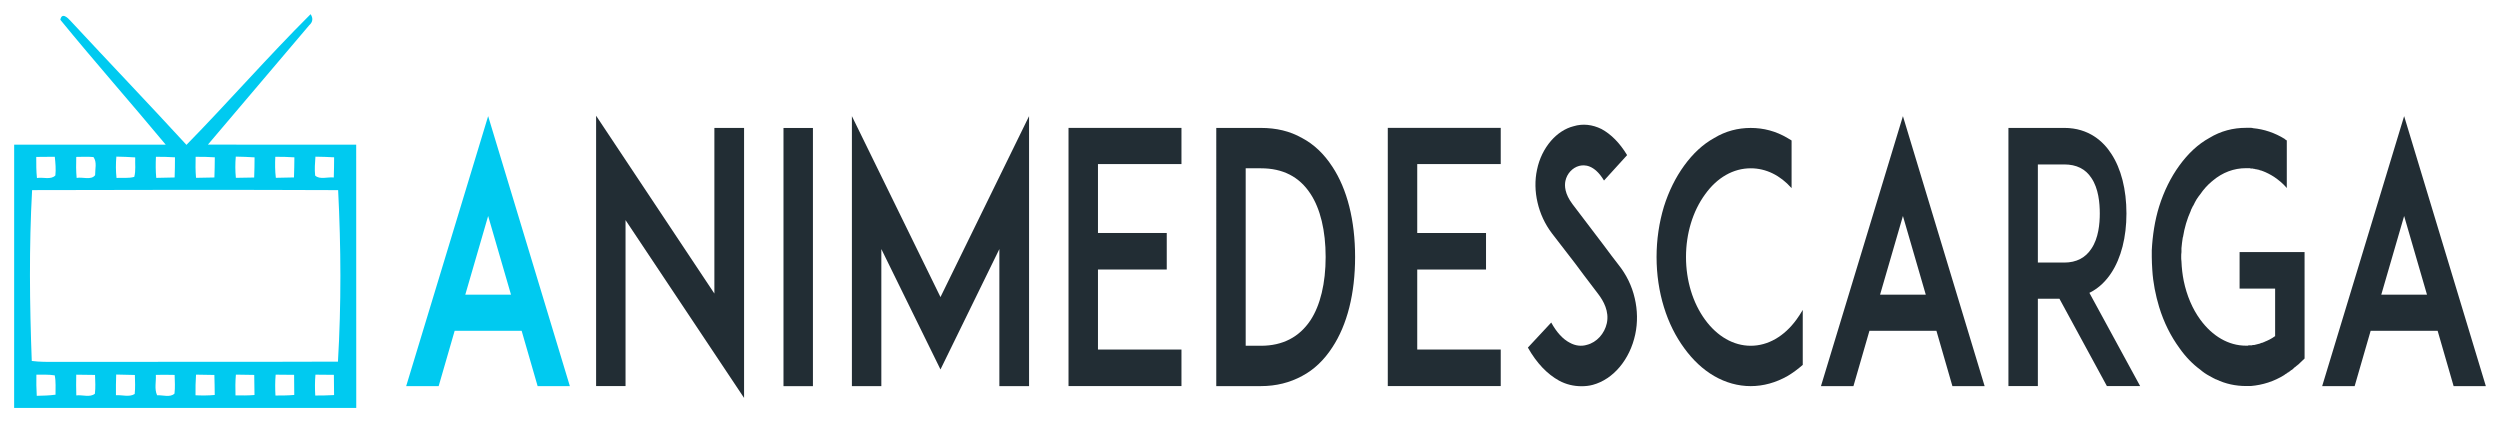
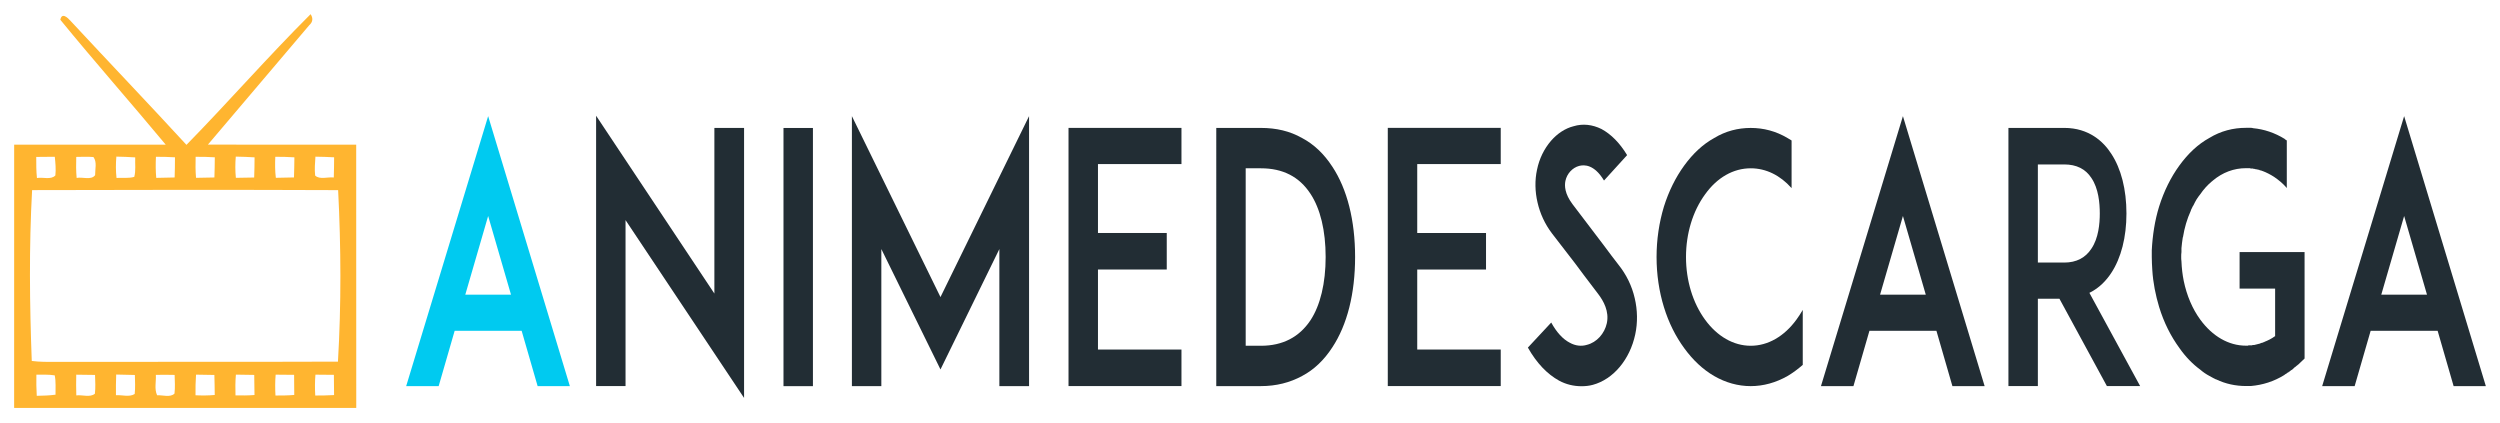
<svg xmlns="http://www.w3.org/2000/svg" width="176.62mm" height="29.818mm" version="1.1" viewBox="0 0 176.622 29.818">
  <g transform="translate(-7.9563 -121.07)">
-     <g transform="matrix(.68005 0 -.10283 1.4705 0 0)" fill="#00caf0" stroke-width=".868" aria-label="ANIMEDESCARGA">
+     <g transform="matrix(.68005 0 -.10283 1.4705 0 0)" fill="#ffb530" stroke-width=".868" aria-label="ANIMEDESCARGA">
      <g transform="matrix(1.2559 0 .12039 .79625 0 0)" stroke-width=".683" aria-label="ANIMEDESCARGA">
        <path d="m53.79 126.7h2.666l-6.76-16.292-6.781 16.292h2.687l1.323-3.338h5.543zm-5.984-5.522 1.89-4.745 1.89 4.745z" fill="#00caf0" />
        <g fill="#222d34">
          <path d="m70.866 127.41v-16.292h-2.456v9.994l-9.784-10.729v16.313h2.435v-10.015z" />
          <path d="m76.562 126.7v-15.578h-2.435v15.578z" />
          <path d="m94.44 126.7v-16.292l-7.327 10.917-7.327-10.917v16.292h2.435v-8.272l4.892 7.264 4.871-7.264v8.272z" />
          <path d="m100.14 113.3h6.907v-2.183h-9.343v15.578h9.343v-2.204h-6.907v-4.829h5.69v-2.204h-5.69z" />
          <path d="m119.52 113.45c-0.672-0.756-1.512-1.344-2.498-1.722-1.008-0.42-2.142-0.609-3.401-0.609h-3.695v15.578h3.695c1.26 0 2.393-0.21 3.401-0.609 0.987-0.378 1.827-0.966 2.498-1.722 1.239-1.365 1.89-3.254 1.89-5.459s-0.651-4.094-1.89-5.459zm-1.806 9.28c-0.924 1.008-2.288 1.533-4.094 1.533h-1.26v-10.708h1.26c1.806 0 3.17 0.504 4.094 1.533 0.819 0.903 1.26 2.225 1.26 3.821 0 1.575-0.441 2.918-1.26 3.821z" />
          <path d="m126.55 113.3h6.907v-2.183h-9.343v15.578h9.343v-2.204h-6.907v-4.829h5.69v-2.204h-5.69z" />
          <path d="m144.54 121.39c-0.231-0.735-0.693-1.428-1.365-2.037-0.336-0.315-0.798-0.756-1.176-1.134l-2.603-2.498c-0.651-0.63-0.672-1.113-0.588-1.407 0.126-0.441 0.588-0.798 1.134-0.903 0.441-0.084 1.26-0.084 2.058 0.882l1.911-1.533c-0.609-0.735-1.323-1.26-2.12-1.575-0.756-0.273-1.554-0.336-2.309-0.168-0.693 0.126-1.344 0.441-1.869 0.882-0.567 0.483-0.966 1.071-1.155 1.743-0.189 0.63-0.168 1.323 0.042 1.974 0.21 0.672 0.609 1.302 1.197 1.869l1.911 1.806c0.084 0.084 1.218 1.197 1.911 1.848 0.441 0.42 0.924 1.05 0.714 1.764-0.189 0.63-0.84 1.155-1.638 1.302-0.462 0.105-0.966 0.063-1.428-0.126-0.567-0.21-1.092-0.63-1.533-1.218l-1.932 1.512c0.735 0.945 1.596 1.596 2.582 1.995 0.588 0.231 1.218 0.336 1.848 0.336 0.315 0 0.63-0.021 0.945-0.084 1.701-0.336 3.065-1.533 3.506-3.044 0.21-0.714 0.189-1.47-0.042-2.183z" />
          <path d="m158.44 122.1c-0.168 0.21-0.336 0.399-0.525 0.588-1.008 1.008-2.352 1.575-3.779 1.575s-2.771-0.567-3.779-1.575-1.575-2.352-1.575-3.779 0.567-2.771 1.575-3.779c1.008-1.029 2.352-1.575 3.779-1.575 1.26 0 2.435 0.42 3.38 1.197v-2.876c-0.105-0.042-0.231-0.105-0.336-0.147-0.966-0.42-1.994-0.609-3.044-0.609s-2.079 0.189-3.023 0.609c-0.945 0.378-1.764 0.945-2.477 1.659-0.714 0.714-1.281 1.554-1.68 2.477-0.399 0.966-0.609 1.994-0.609 3.044s0.21 2.079 0.609 3.023c0.399 0.945 0.966 1.764 1.68 2.477 0.714 0.714 1.533 1.281 2.477 1.68 0.945 0.399 1.974 0.609 3.023 0.609s2.079-0.21 3.044-0.609c0.441-0.189 0.861-0.42 1.26-0.672z" />
          <path d="m170.82 126.7h2.666l-6.76-16.292-6.781 16.292h2.687l1.323-3.338h5.543zm-5.984-5.522 1.89-4.745 1.89 4.745z" />
          <path d="m182.15 121.07c0.84-0.294 1.428-0.777 1.806-1.197 0.819-0.903 1.26-2.163 1.26-3.59 0-1.449-0.441-2.708-1.26-3.611-0.63-0.714-1.827-1.554-3.884-1.554h-4.619v15.578h2.435v-5.27h1.785l3.926 5.27h2.75zm-4.262-1.827v-5.921h2.183c1.008 0 1.764 0.273 2.247 0.819 0.588 0.63 0.693 1.512 0.693 2.142 0 0.609-0.105 1.491-0.693 2.12-0.483 0.546-1.239 0.84-2.247 0.84z" />
          <path d="m199.95 118.61h-5.375v2.204h2.939v2.876h-0.021c-0.273 0.147-0.567 0.252-0.861 0.336 0 0-0.021 0.021-0.042 0.021s-0.063 0-0.084 0.021c-0.021 0-0.042 0-0.063 0.021h-0.063c-0.021 0.021-0.063 0.021-0.084 0.021-0.021 0.021-0.021 0.021-0.042 0.021-0.147 0.021-0.315 0.063-0.462 0.084h-0.042-0.084c-0.021 0-0.042 0-0.042 0.021h-0.105-0.063-0.063-0.084c-0.021 0.021-0.042 0.021-0.063 0.021h-0.147c-1.428 0-2.771-0.567-3.779-1.575-0.651-0.651-1.113-1.449-1.365-2.33-0.105-0.378-0.168-0.777-0.189-1.176-0.021-0.105-0.021-0.189-0.021-0.273 0-0.105 0-0.189 0.021-0.294v-0.231c0.021-0.21 0.063-0.42 0.105-0.63 0-0.021 0-0.021 0.021-0.042 0.126-0.567 0.336-1.092 0.651-1.596 0-0.021 0.021-0.063 0.042-0.084 0.042-0.063 0.084-0.126 0.126-0.189l0.042-0.042c0.084-0.126 0.168-0.252 0.273-0.378 0.021 0 0.021-0.021 0.021-0.021 0.084-0.105 0.189-0.189 0.273-0.273 0.273-0.294 0.588-0.546 0.924-0.756 0.042-0.021 0.084-0.042 0.105-0.063 0.819-0.504 1.764-0.756 2.75-0.756h0.147 0.042 0.084 0.063c0.021 0 0.042 0.021 0.063 0.021h0.126 0.063c0.021 0.021 0.063 0.021 0.084 0.021h0.042c0.021 0 0.063 0.021 0.084 0.021h0.042c0.084 0.021 0.189 0.021 0.273 0.042 0.021 0.021 0.042 0.021 0.042 0.021 0.042 0 0.063 0 0.084 0.021h0.063c0.021 0.021 0.042 0.021 0.063 0.021 0.315 0.084 0.651 0.21 0.966 0.357 0.378 0.189 0.735 0.399 1.05 0.672v-2.876h-0.021c-0.042-0.021-0.084-0.042-0.126-0.063-0.021 0-0.021-0.021-0.021-0.021-0.84-0.378-1.722-0.588-2.624-0.651-0.063-0.021-0.126-0.021-0.189-0.021h-0.021-0.168-0.021-0.189c-1.05 0-2.079 0.189-3.023 0.609-0.945 0.378-1.764 0.945-2.477 1.659-0.714 0.714-1.281 1.554-1.68 2.477-0.357 0.84-0.546 1.743-0.609 2.645v0.399c0 0.252 0.021 0.525 0.042 0.777 0.063 0.777 0.273 1.533 0.567 2.247 0.399 0.945 0.966 1.764 1.68 2.477 0.504 0.525 1.092 0.966 1.722 1.302 0.231 0.147 0.483 0.273 0.756 0.378 0.105 0.042 0.21 0.084 0.315 0.126 0.084 0.021 0.147 0.063 0.231 0.084h0.021c0.777 0.273 1.617 0.399 2.456 0.399h0.189 0.021 0.168 0.021c0.987-0.063 1.911-0.273 2.792-0.672l0.021-0.021c0.042-0.021 0.105-0.042 0.147-0.063 0.042-0.021 0.084-0.042 0.105-0.063h0.042l0.042-0.042c0.042 0 0.084-0.021 0.105-0.042 0.021-0.021 0.042-0.021 0.063-0.042 0.042-0.021 0.063-0.021 0.105-0.042 0.021-0.021 0.042-0.021 0.063-0.042s0.042-0.021 0.063-0.042c0.042-0.021 0.063-0.042 0.084-0.063 0.042 0 0.063-0.021 0.084-0.042 0.021 0 0.042-0.021 0.063-0.042 0.021 0 0.063-0.021 0.084-0.042s0.021-0.021 0.042-0.021l0.546-0.378v-4.22z" />
          <path d="m212.28 126.7h2.666l-6.76-16.292-6.781 16.292h2.687l1.323-3.338h5.543zm-5.984-5.522 1.89-4.745 1.89 4.745z" />
        </g>
      </g>
      <path d="m30.561 83.283c0.097-0.37 0.747-0.105 1.087 0.061 4.292 1.989 8.652 3.949 12.924 5.948 4.058-2.064 7.828-4.238 11.946-6.278 0.308 0.188 0.292 0.376-0.051 0.525-3.218 1.916-6.44 3.829-9.668 5.741 5.137 0.007 10.272 0.001 15.405 0.002 0.64 4.216 1.281 8.432 1.919 12.649-11.846-9.7e-4 -23.693-9.7e-4 -35.542-9.7e-4 -0.634-4.216-1.272-8.431-1.909-12.647 5.247 0 10.498-0.001 15.745 0-3.92-2.011-7.973-3.977-11.857-6.001m-1.506 6.59c0.048 0.337 0.099 0.676 0.226 1.013 0.606-0.054 1.462 0.102 1.896-0.124 0.025-0.299-0.084-0.6-0.196-0.897-0.642 0.001-1.284 0.002-1.926 0.008m4.157 0c0.025 0.336 0.076 0.673 0.194 1.009 0.595-0.059 1.526 0.124 1.898-0.133-0.052-0.282 0.121-0.633-0.307-0.871-0.598-0.022-1.191-9e-3 -1.785-0.006m4.164-0.014c-0.012 0.34 0.037 0.684 0.171 1.024 0.608-0.018 1.257 0.029 1.837-0.051 0.132-0.304-0.028-0.625-0.043-0.936-0.655-0.022-1.308-0.03-1.965-0.037m4.113 0.008c0.016 0.337 0.067 0.676 0.185 1.013 0.635-0.005 1.274-0.008 1.908-0.019-0.02-0.322-0.066-0.646-0.112-0.969-0.661-0.019-1.323-0.025-1.982-0.025m4.125 0.002c0.029 0.337 0.08 0.673 0.194 1.009 0.636-0.002 1.271-0.007 1.906-0.017-0.02-0.323-0.063-0.646-0.105-0.969-0.665-0.021-1.33-0.025-1.994-0.024m4.168-9e-3c-0.012 0.339 0.039 0.68 0.164 1.019 0.632-0.002 1.265-0.007 1.899-0.015-0.017-0.323-0.063-0.647-0.105-0.969-0.652-0.021-1.308-0.028-1.958-0.035m4.107 0.008c0.019 0.337 0.067 0.676 0.21 1.01 0.626-0.005 1.255-0.008 1.88-0.018-0.02-0.322-0.062-0.644-0.102-0.966-0.665-0.021-1.327-0.026-1.988-0.026m4.168-0.006c0.001 0.301-0.01 0.605 0.108 0.907 0.509 0.209 1.319 0.059 1.951 0.094-0.023-0.323-0.069-0.647-0.112-0.97-0.651-0.018-1.301-0.025-1.948-0.03m-29.19 1.606c0.089 2.733 0.57 5.474 1.206 8.208 0.85 0.05 1.702 0.048 2.548 0.044 9.755-0.009 19.511 0.007 29.266-0.011-0.065-2.743-0.51-5.496-1.227-8.24-10.599-0.019-21.198-0.017-31.793-0.001m1.786 8.867c0.038 0.339 0.093 0.677 0.192 1.016 0.651-5e-3 1.302-0.014 1.941-0.054-0.056-0.31-0.04-0.623-0.223-0.929-0.637-0.047-1.274-0.03-1.91-0.033m4.141 9.9e-4c0.034 0.332 0.084 0.664 0.157 0.995 0.615-0.037 1.445 0.112 1.918-0.08 0.034-0.3-0.056-0.603-0.121-0.903-0.653-8e-3 -1.306-0.011-1.954-0.012m4.149-6e-3c0.021 0.33 0.068 0.661 0.125 0.992 0.63-0.021 1.402 0.104 1.938-0.058 0.027-0.304-0.057-0.61-0.119-0.914-0.65-0.011-1.297-0.015-1.943-0.021m4.121 0.015c0.09 0.322-0.072 0.677 0.278 0.979 0.574-0.012 1.383 0.12 1.794-0.079 0.034-0.299-0.059-0.599-0.12-0.897-0.653-8e-3 -1.305-8e-3 -1.953-2e-3m4.174-0.011c-0.004 0.329 0.039 0.661 0.096 0.991 0.667 0.014 1.335 0.015 1.995-0.015-0.058-0.321-0.11-0.64-0.183-0.961-0.637-8e-3 -1.271-0.012-1.907-0.015m4.14-9.8e-4c-0.013 0.332 0.037 0.665 0.109 0.997 0.66 7e-3 1.321 7e-3 1.972-0.018-0.055-0.322-0.107-0.643-0.174-0.965-0.637-6e-3 -1.274-9e-3 -1.907-0.014m4.131 2e-3c-0.013 0.333 0.041 0.668 0.132 1.002 0.649 9.8e-4 1.304-2e-3 1.948-0.028-0.052-0.322-0.104-0.644-0.162-0.966-0.64-4e-3 -1.28-7e-3 -1.919-8e-3m4.134 0c-0.013 0.333 0.04 0.668 0.132 1.002 0.649 0 1.303-4e-3 1.952-0.022-0.055-0.323-0.108-0.648-0.166-0.972-0.64-4e-3 -1.28-7e-3 -1.919-8e-3z" />
    </g>
  </g>
</svg>
